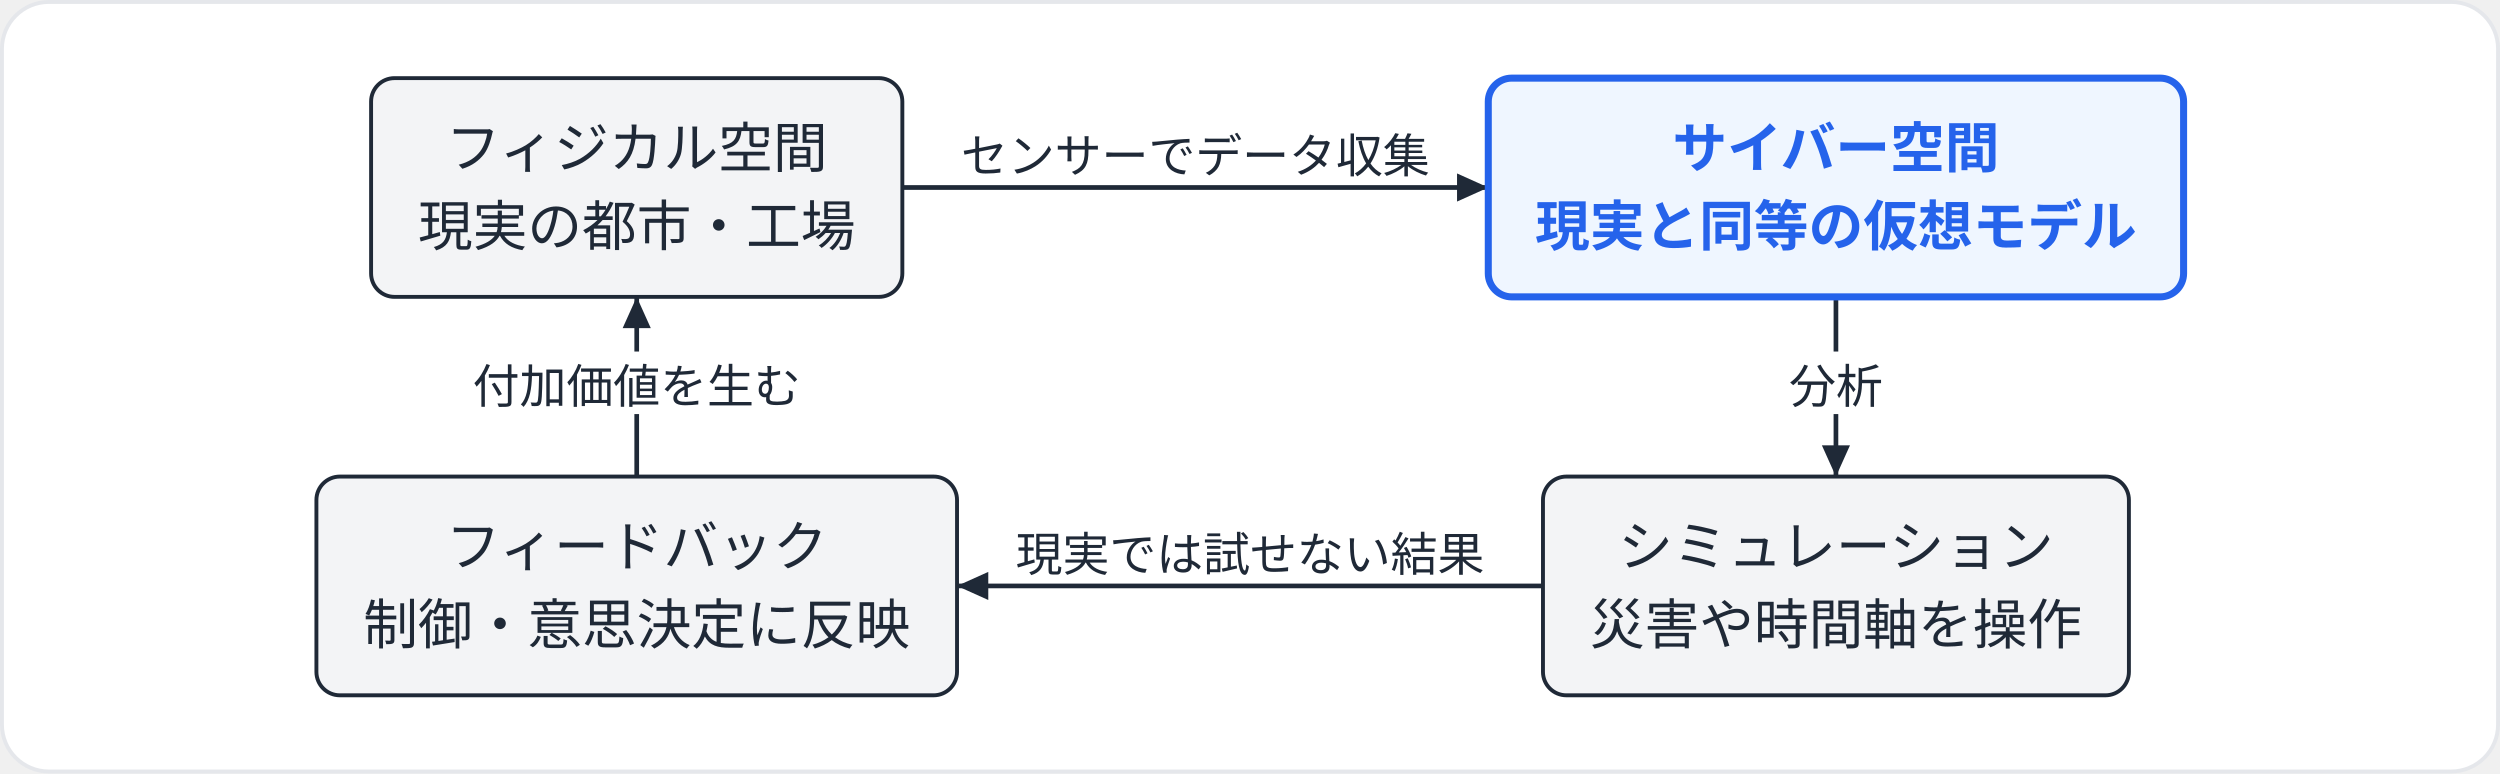
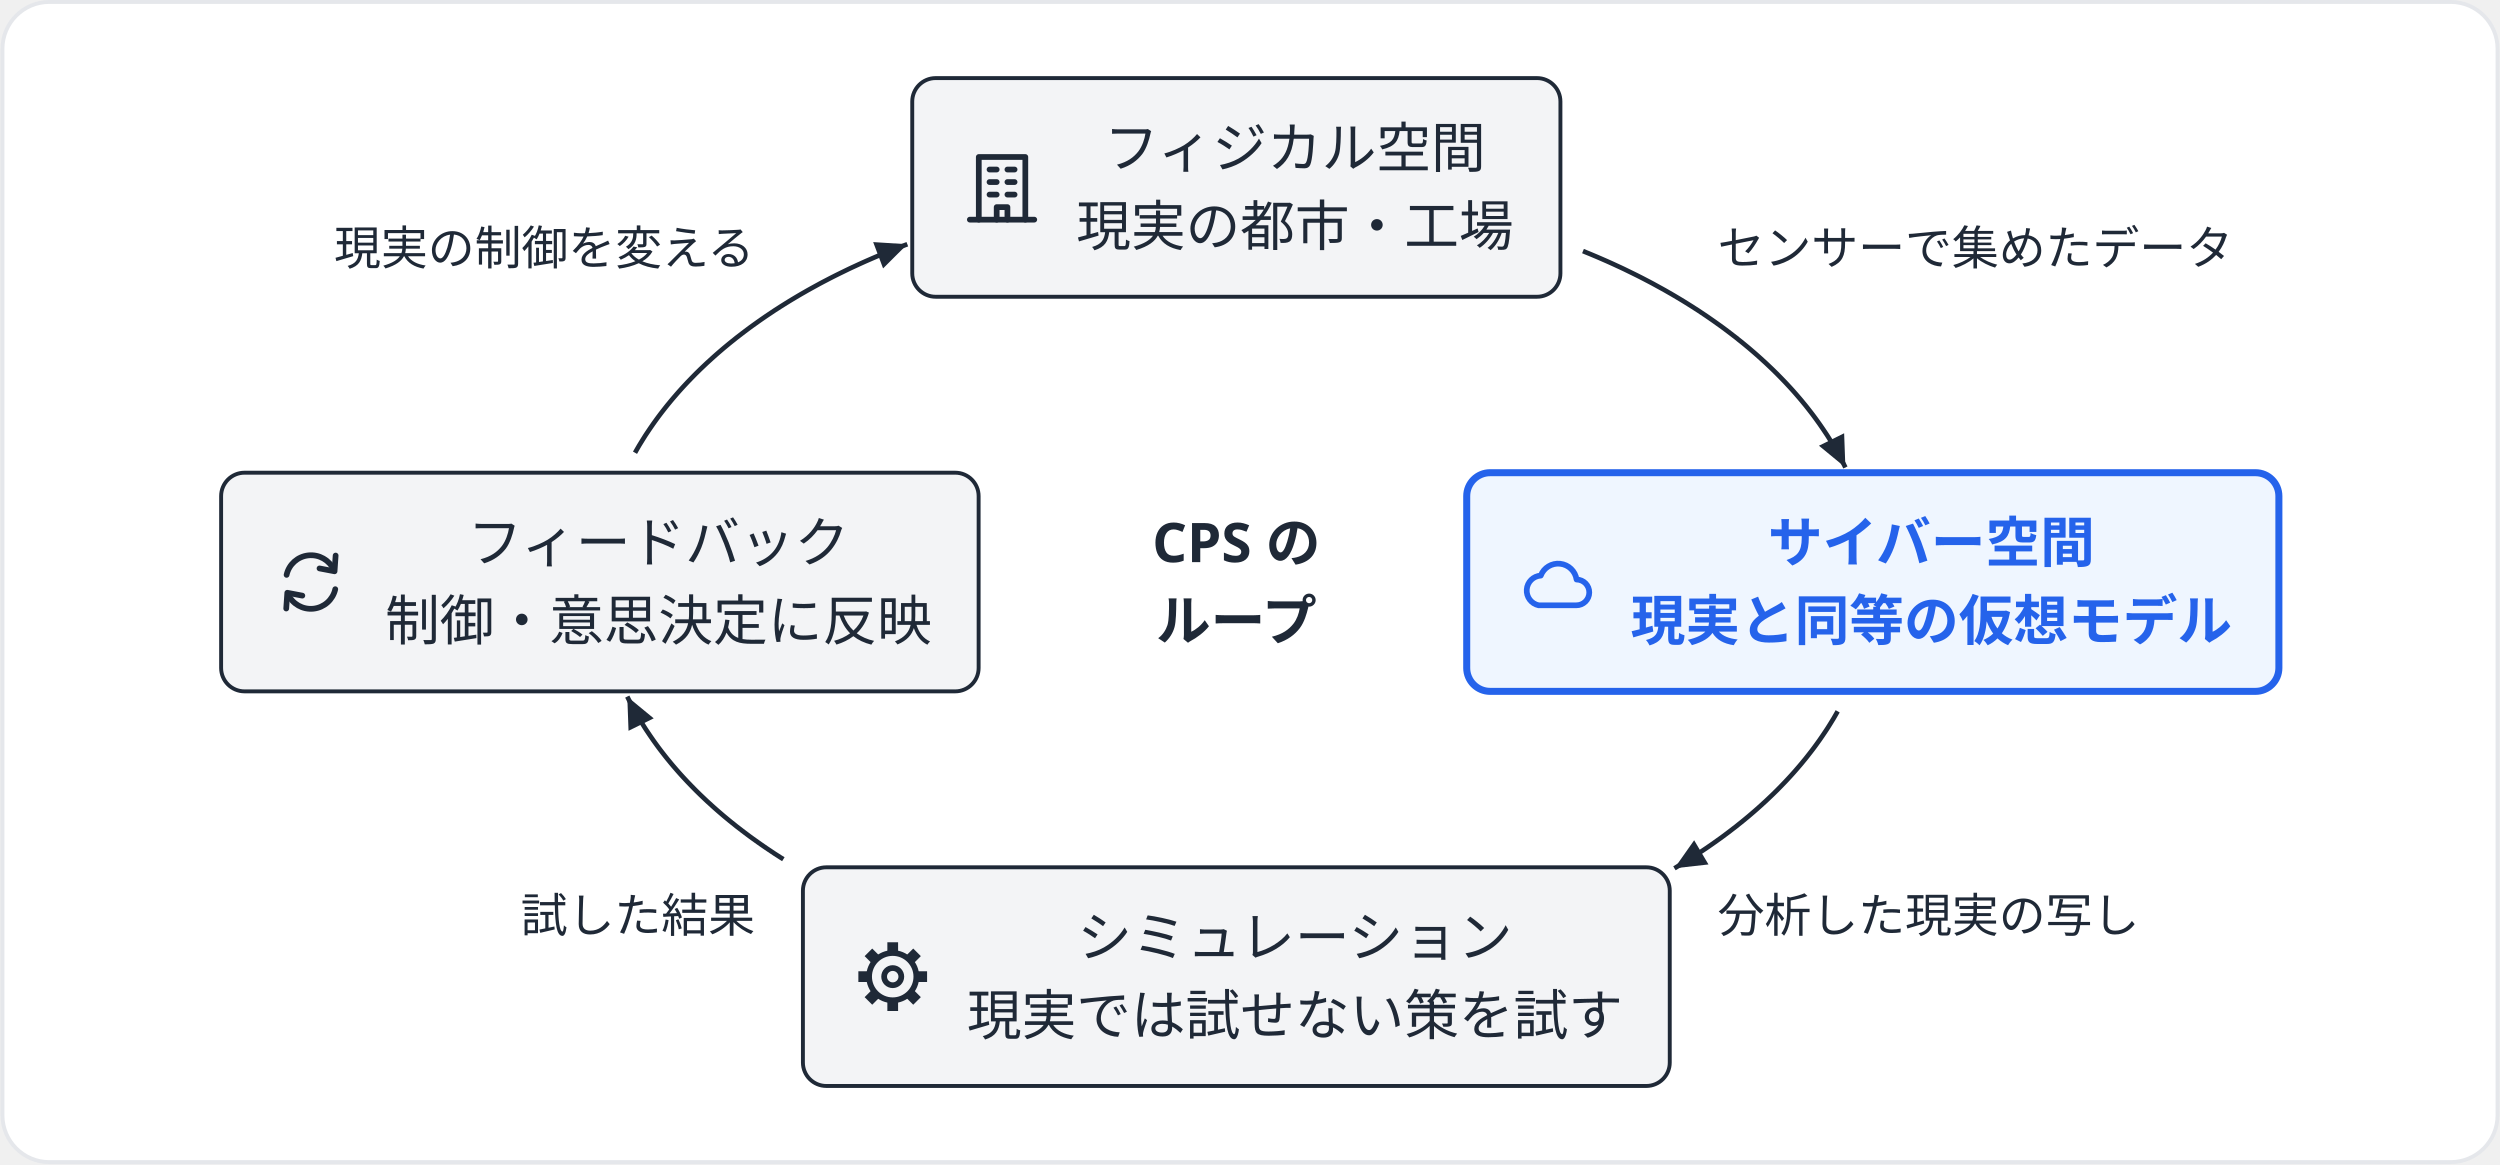
- <svg xmlns="http://www.w3.org/2000/svg" width="640" height="198" viewBox="0 0 640 198">
-   <rect x="0.5" y="0.5" width="639" height="197" rx="12" fill="#ffffff" stroke="#e5e7eb" stroke-width="1" />
-   <g transform="translate(81 20)">
-     <polyline points="150,28 300,28" fill="none" stroke="#1f2937" stroke-width="1.2" stroke-linejoin="round" />
-     <polygon points="300,28 292,31.6 292,24.4" fill="#1f2937" />
-     <polyline points="389,56 389,102" fill="none" stroke="#1f2937" stroke-width="1.2" stroke-linejoin="round" />
-     <polygon points="389,102 385.4,94 392.6,94" fill="#1f2937" />
-     <polyline points="314,130 164,130" fill="none" stroke="#1f2937" stroke-width="1.2" stroke-linejoin="round" />
-     <polygon points="164,130 172,126.4 172,133.6" fill="#1f2937" />
-     <polyline points="82,102 82,56" fill="none" stroke="#1f2937" stroke-width="1.2" stroke-linejoin="round" />
-     <polygon points="82,56 85.6,64 78.4,64" fill="#1f2937" />
-     <rect x="14" y="0" width="136" height="56" rx="6" fill="#f3f4f6" stroke="#1f2937" stroke-width="1" />
-     <text x="82" y="22.9" font-family="Hiragino Sans, Hiragino Kaku Gothic ProN, Noto Sans JP, Yu Gothic, Meiryo, sans-serif" font-size="14" fill="#1f2937" text-anchor="middle">フィジカル空間</text>
-     <text x="82" y="42.9" font-family="Hiragino Sans, Hiragino Kaku Gothic ProN, Noto Sans JP, Yu Gothic, Meiryo, sans-serif" font-size="14" fill="#1f2937" text-anchor="middle">現実の都市・工場</text>
-     <rect x="300" y="0" width="178" height="56" rx="6" fill="#eff6ff" stroke="#2563eb" stroke-width="1.8" />
-     <text x="389" y="22.9" font-family="Hiragino Sans, Hiragino Kaku Gothic ProN, Noto Sans JP, Yu Gothic, Meiryo, sans-serif" font-size="14" fill="#2563eb" text-anchor="middle" font-weight="600">サイバー空間</text>
-     <text x="389" y="42.9" font-family="Hiragino Sans, Hiragino Kaku Gothic ProN, Noto Sans JP, Yu Gothic, Meiryo, sans-serif" font-size="14" fill="#2563eb" text-anchor="middle" font-weight="600">現実と同等の仮想モデル</text>
-     <rect x="314" y="102" width="150" height="56" rx="6" fill="#f3f4f6" stroke="#1f2937" stroke-width="1" />
-     <text x="389" y="124.9" font-family="Hiragino Sans, Hiragino Kaku Gothic ProN, Noto Sans JP, Yu Gothic, Meiryo, sans-serif" font-size="14" fill="#1f2937" text-anchor="middle">シミュレーション</text>
-     <text x="389" y="144.9" font-family="Hiragino Sans, Hiragino Kaku Gothic ProN, Noto Sans JP, Yu Gothic, Meiryo, sans-serif" font-size="14" fill="#1f2937" text-anchor="middle">災害や時間軸を操作</text>
-     <rect x="0" y="102" width="164" height="56" rx="6" fill="#f3f4f6" stroke="#1f2937" stroke-width="1" />
-     <text x="82" y="124.9" font-family="Hiragino Sans, Hiragino Kaku Gothic ProN, Noto Sans JP, Yu Gothic, Meiryo, sans-serif" font-size="14" fill="#1f2937" text-anchor="middle">フィードバック</text>
-     <text x="82" y="144.9" font-family="Hiragino Sans, Hiragino Kaku Gothic ProN, Noto Sans JP, Yu Gothic, Meiryo, sans-serif" font-size="14" fill="#1f2937" text-anchor="middle">制御・意思決定に反映</text>
-     <rect x="161" y="11" width="128" height="16" rx="3" fill="#ffffff" />
-     <text x="225" y="24.2" font-family="Hiragino Sans, Hiragino Kaku Gothic ProN, Noto Sans JP, Yu Gothic, Meiryo, sans-serif" font-size="12" fill="#1f2937" text-anchor="middle">センサーでデータ収集</text>
-     <rect x="373" y="70" width="32" height="16" rx="3" fill="#ffffff" />
-     <text x="389" y="83.2" font-family="Hiragino Sans, Hiragino Kaku Gothic ProN, Noto Sans JP, Yu Gothic, Meiryo, sans-serif" font-size="12" fill="#1f2937" text-anchor="middle">分析</text>
-     <rect x="175" y="113" width="128" height="16" rx="3" fill="#ffffff" />
-     <text x="239" y="126.2" font-family="Hiragino Sans, Hiragino Kaku Gothic ProN, Noto Sans JP, Yu Gothic, Meiryo, sans-serif" font-size="12" fill="#1f2937" text-anchor="middle">現実では試せない結果</text>
-     <rect x="36" y="70" width="92" height="16" rx="3" fill="#ffffff" />
-     <text x="82" y="83.2" font-family="Hiragino Sans, Hiragino Kaku Gothic ProN, Noto Sans JP, Yu Gothic, Meiryo, sans-serif" font-size="12" fill="#1f2937" text-anchor="middle">付加価値を生む</text>
+ <svg xmlns="http://www.w3.org/2000/svg" width="640" height="298" viewBox="0 0 640 298.12">
+   <rect x="0.5" y="0.5" width="639" height="297.12" rx="12" fill="#ffffff" stroke="#e5e7eb" stroke-width="1" />
+   <g transform="translate(56.5 20)">
+     <g transform="translate(260 129.06)">
+       <polyline points="88.78,-84.76 89.67,-84.39 90.56,-84.03 91.44,-83.66 92.32,-83.29 93.2,-82.91 94.07,-82.53 94.94,-82.15 95.81,-81.76 96.67,-81.37 97.53,-80.97 98.38,-80.58 99.23,-80.18 100.07,-79.77 100.91,-79.36 101.75,-78.95 102.58,-78.54 103.41,-78.12 104.23,-77.7 105.05,-77.27 105.86,-76.85 106.67,-76.42 107.47,-75.98 108.27,-75.54 109.07,-75.1 109.86,-74.66 110.64,-74.21 111.43,-73.76 112.2,-73.31 112.97,-72.85 113.74,-72.39 114.5,-71.93 115.26,-71.46 116.01,-70.99 116.76,-70.52 117.5,-70.04 118.24,-69.57 118.97,-69.08 119.69,-68.6 120.42,-68.11 121.13,-67.62 121.84,-67.13 122.55,-66.63 123.25,-66.13 123.95,-65.63 124.64,-65.13 125.32,-64.62 126,-64.11 126.67,-63.6 127.34,-63.08 128.01,-62.57 128.66,-62.04 129.32,-61.52 129.96,-61 130.6,-60.47 131.24,-59.94 131.87,-59.4 132.49,-58.87 133.11,-58.33 133.73,-57.78 134.33,-57.24 134.93,-56.69 135.53,-56.15 136.12,-55.59 136.7,-55.04 137.28,-54.49 137.85,-53.93 138.42,-53.37 138.98,-52.8 139.53,-52.24 140.08,-51.67 140.63,-51.1 141.16,-50.53 141.69,-49.96 142.22,-49.38 142.74,-48.8 143.25,-48.22 143.75,-47.64 144.25,-47.06 144.75,-46.47 145.23,-45.88 145.72,-45.29 146.19,-44.7 146.66,-44.1 147.12,-43.51 147.58,-42.91 148.03,-42.31 148.47,-41.71 148.91,-41.1 149.34,-40.5 149.76,-39.89 150.18,-39.28 150.59,-38.67 151,-38.06 151.4,-37.45 151.79,-36.83 152.17,-36.22 152.55,-35.6 152.93,-34.98 153.29,-34.36 153.65,-33.73 154,-33.11 154.35,-32.48 154.69,-31.86 155.02,-31.23 155.35,-30.6 155.67,-29.97 155.98,-29.34" fill="none" stroke="#1f2937" stroke-width="1.2" stroke-linejoin="round" />
+       <polygon points="155.98,-29.34 149.21,-34.91 155.66,-38.1" fill="#1f2937" />
+       <polyline points="154,33.11 153.65,33.73 153.29,34.36 152.93,34.98 152.55,35.6 152.17,36.22 151.79,36.83 151.4,37.45 151,38.06 150.59,38.67 150.18,39.28 149.76,39.89 149.34,40.5 148.91,41.1 148.47,41.71 148.03,42.31 147.58,42.91 147.12,43.51 146.66,44.1 146.19,44.7 145.72,45.29 145.23,45.88 144.75,46.47 144.25,47.06 143.75,47.64 143.25,48.22 142.74,48.8 142.22,49.38 141.69,49.96 141.16,50.53 140.63,51.1 140.08,51.67 139.53,52.24 138.98,52.8 138.42,53.37 137.85,53.93 137.28,54.49 136.7,55.04 136.12,55.59 135.53,56.15 134.93,56.69 134.33,57.24 133.73,57.78 133.11,58.33 132.49,58.87 131.87,59.4 131.24,59.94 130.6,60.47 129.96,61 129.32,61.52 128.66,62.04 128.01,62.57 127.34,63.08 126.67,63.6 126,64.11 125.32,64.62 124.64,65.13 123.95,65.63 123.25,66.13 122.55,66.63 121.84,67.13 121.13,67.62 120.42,68.11 119.69,68.6 118.97,69.08 118.24,69.57 117.5,70.04 116.76,70.52 116.01,70.99 115.26,71.46 114.5,71.93 113.74,72.39 112.97,72.85 112.2,73.31" fill="none" stroke="#1f2937" stroke-width="1.2" stroke-linejoin="round" />
+       <polygon points="112.2,73.31 117.25,66.13 120.92,72.33" fill="#1f2937" />
+       <polyline points="-116.01,70.99 -116.76,70.52 -117.5,70.04 -118.24,69.57 -118.97,69.08 -119.69,68.6 -120.42,68.11 -121.13,67.62 -121.84,67.13 -122.55,66.63 -123.25,66.13 -123.95,65.63 -124.64,65.13 -125.32,64.62 -126,64.11 -126.67,63.6 -127.34,63.08 -128.01,62.57 -128.66,62.04 -129.32,61.52 -129.96,61 -130.6,60.47 -131.24,59.94 -131.87,59.4 -132.49,58.87 -133.11,58.33 -133.73,57.78 -134.33,57.24 -134.93,56.69 -135.53,56.15 -136.12,55.59 -136.7,55.04 -137.28,54.49 -137.85,53.93 -138.42,53.37 -138.98,52.8 -139.53,52.24 -140.08,51.67 -140.63,51.1 -141.16,50.53 -141.69,49.96 -142.22,49.38 -142.74,48.8 -143.25,48.22 -143.75,47.64 -144.25,47.06 -144.75,46.47 -145.23,45.88 -145.72,45.29 -146.19,44.7 -146.66,44.1 -147.12,43.51 -147.58,42.91 -148.03,42.31 -148.47,41.71 -148.91,41.1 -149.34,40.5 -149.76,39.89 -150.18,39.28 -150.59,38.67 -151,38.06 -151.4,37.45 -151.79,36.83 -152.17,36.22 -152.55,35.6 -152.93,34.98 -153.29,34.36 -153.65,33.73 -154,33.11 -154.35,32.48 -154.69,31.86 -155.02,31.23 -155.35,30.6 -155.67,29.97 -155.98,29.34" fill="none" stroke="#1f2937" stroke-width="1.2" stroke-linejoin="round" />
+       <polygon points="-155.98,29.34 -149.21,34.91 -155.66,38.1" fill="#1f2937" />
+       <polyline points="-154,-33.11 -153.65,-33.73 -153.29,-34.36 -152.93,-34.98 -152.55,-35.6 -152.17,-36.22 -151.79,-36.83 -151.4,-37.45 -151,-38.06 -150.59,-38.67 -150.18,-39.28 -149.76,-39.89 -149.34,-40.5 -148.91,-41.1 -148.47,-41.71 -148.03,-42.31 -147.58,-42.91 -147.12,-43.51 -146.66,-44.1 -146.19,-44.7 -145.72,-45.29 -145.23,-45.88 -144.75,-46.47 -144.25,-47.06 -143.75,-47.64 -143.25,-48.22 -142.74,-48.8 -142.22,-49.38 -141.69,-49.96 -141.16,-50.53 -140.63,-51.1 -140.08,-51.67 -139.53,-52.24 -138.98,-52.8 -138.42,-53.37 -137.85,-53.93 -137.28,-54.49 -136.7,-55.04 -136.12,-55.59 -135.53,-56.15 -134.93,-56.69 -134.33,-57.24 -133.73,-57.78 -133.11,-58.33 -132.49,-58.87 -131.87,-59.4 -131.24,-59.94 -130.6,-60.47 -129.96,-61 -129.32,-61.52 -128.66,-62.04 -128.01,-62.57 -127.34,-63.08 -126.67,-63.6 -126,-64.11 -125.32,-64.62 -124.64,-65.13 -123.95,-65.63 -123.25,-66.13 -122.55,-66.63 -121.84,-67.13 -121.13,-67.62 -120.42,-68.11 -119.69,-68.6 -118.97,-69.08 -118.24,-69.57 -117.5,-70.04 -116.76,-70.52 -116.01,-70.99 -115.26,-71.46 -114.5,-71.93 -113.74,-72.39 -112.97,-72.85 -112.2,-73.31 -111.43,-73.76 -110.64,-74.21 -109.86,-74.66 -109.07,-75.1 -108.27,-75.54 -107.47,-75.98 -106.67,-76.42 -105.86,-76.85 -105.05,-77.27 -104.23,-77.7 -103.41,-78.12 -102.58,-78.54 -101.75,-78.95 -100.91,-79.36 -100.07,-79.77 -99.23,-80.18 -98.38,-80.58 -97.53,-80.97 -96.67,-81.37 -95.81,-81.76 -94.94,-82.15 -94.07,-82.53 -93.2,-82.91 -92.32,-83.29 -91.44,-83.66 -90.56,-84.03 -89.67,-84.39 -88.78,-84.76 -87.88,-85.11 -86.98,-85.47 -86.08,-85.82 -85.17,-86.17 -84.26,-86.51" fill="none" stroke="#1f2937" stroke-width="1.2" stroke-linejoin="round" />
+       <polygon points="-84.26,-86.51 -90.47,-80.32 -93.01,-87.06" fill="#1f2937" />
+       <rect x="-83" y="-129.06" width="166" height="56" rx="6" fill="#f3f4f6" stroke="#1f2937" stroke-width="1" />
+       <g transform="translate(-71 -112.06) scale(0.9167)" fill="none" stroke="#1f2937" stroke-width="1.6" stroke-linecap="round" stroke-linejoin="round">
+         <path d="M5.5 21 V3.5 H18.5 V21" />
+         <path d="M3 21 H21" />
+         <path d="M8.5 7 H10.5 M13.5 7 H15.5 M8.5 10.5 H10.5 M13.5 10.5 H15.5 M8.5 14 H10.5 M13.5 14 H15.5" />
+         <path d="M10.5 21 V17.5 H13.5 V21" />
+       </g>
+       <text x="15" y="-106.16" font-family="Hiragino Sans, Hiragino Kaku Gothic ProN, Noto Sans JP, Yu Gothic, Meiryo, sans-serif" font-size="14" fill="#1f2937" text-anchor="middle">フィジカル空間</text>
+       <text x="15" y="-86.16" font-family="Hiragino Sans, Hiragino Kaku Gothic ProN, Noto Sans JP, Yu Gothic, Meiryo, sans-serif" font-size="14" fill="#1f2937" text-anchor="middle">現実の都市・工場</text>
+       <rect x="59" y="-28" width="208" height="56" rx="6" fill="#eff6ff" stroke="#2563eb" stroke-width="1.8" />
+       <g transform="translate(71 -11) scale(0.9167)" fill="none" stroke="#2563eb" stroke-width="1.6" stroke-linecap="round" stroke-linejoin="round">
+         <path d="M7 18.5 H17.5 A3.6 3.6 0 0 0 17.6 11.3 A5.2 5.2 0 0 0 7.6 10.2 A4.2 4.2 0 0 0 7 18.5 Z" />
+       </g>
+       <text x="178" y="-5.1" font-family="Hiragino Sans, Hiragino Kaku Gothic ProN, Noto Sans JP, Yu Gothic, Meiryo, sans-serif" font-size="14" fill="#2563eb" text-anchor="middle" font-weight="600">サイバー空間</text>
+       <text x="178" y="14.9" font-family="Hiragino Sans, Hiragino Kaku Gothic ProN, Noto Sans JP, Yu Gothic, Meiryo, sans-serif" font-size="14" fill="#2563eb" text-anchor="middle" font-weight="600">現実と同等の仮想モデル</text>
+       <rect x="-111" y="73.06" width="222" height="56" rx="6" fill="#f3f4f6" stroke="#1f2937" stroke-width="1" />
+       <g transform="translate(-99 90.06) scale(0.9167)" fill="none" stroke="#1f2937" stroke-width="1.6" stroke-linecap="round" stroke-linejoin="round">
+         <circle cx="12" cy="12" r="6.6" />
+         <circle cx="12" cy="12" r="2.4" />
+         <path d="M 18.6 12 L 21.6 12 M 16.67 16.67 L 18.79 18.79 M 12 18.6 L 12 21.6 M 7.33 16.67 L 5.21 18.79 M 5.4 12 L 2.4 12 M 7.33 7.33 L 5.21 5.21 M 12 5.4 L 12 2.4 M 16.67 7.33 L 18.79 5.21" stroke-width="3" stroke-linecap="butt" />
+       </g>
+       <text x="15" y="95.96" font-family="Hiragino Sans, Hiragino Kaku Gothic ProN, Noto Sans JP, Yu Gothic, Meiryo, sans-serif" font-size="14" fill="#1f2937" text-anchor="middle">シミュレーション</text>
+       <text x="15" y="115.96" font-family="Hiragino Sans, Hiragino Kaku Gothic ProN, Noto Sans JP, Yu Gothic, Meiryo, sans-serif" font-size="14" fill="#1f2937" text-anchor="middle">現実では試せない策を試す</text>
+       <rect x="-260" y="-28" width="194" height="56" rx="6" fill="#f3f4f6" stroke="#1f2937" stroke-width="1" />
+       <g transform="translate(-248 -11) scale(0.9167)" fill="none" stroke="#1f2937" stroke-width="1.6" stroke-linecap="round" stroke-linejoin="round">
+         <path d="M5.2 10 A7 7 0 0 1 18.4 8.6" />
+         <path d="M18.9 4.6 L18.6 9 L14.4 8.2" />
+         <path d="M18.8 14 A7 7 0 0 1 5.6 15.4" />
+         <path d="M5.1 19.4 L5.4 15 L9.6 15.8" />
+       </g>
+       <text x="-148" y="-5.1" font-family="Hiragino Sans, Hiragino Kaku Gothic ProN, Noto Sans JP, Yu Gothic, Meiryo, sans-serif" font-size="14" fill="#1f2937" text-anchor="middle">フィードバック</text>
+       <text x="-148" y="14.9" font-family="Hiragino Sans, Hiragino Kaku Gothic ProN, Noto Sans JP, Yu Gothic, Meiryo, sans-serif" font-size="14" fill="#1f2937" text-anchor="middle">制御・意思決定に反映</text>
+       <text x="189.26" y="-81.26" font-family="Hiragino Sans, Hiragino Kaku Gothic ProN, Noto Sans JP, Yu Gothic, Meiryo, sans-serif" font-size="12" fill="#1f2937" text-anchor="middle">センサーで集めたデータ</text>
+       <text x="177.26" y="89.66" font-family="Hiragino Sans, Hiragino Kaku Gothic ProN, Noto Sans JP, Yu Gothic, Meiryo, sans-serif" font-size="12" fill="#1f2937" text-anchor="middle">分析した現実の写し</text>
+       <text x="-153.26" y="89.66" font-family="Hiragino Sans, Hiragino Kaku Gothic ProN, Noto Sans JP, Yu Gothic, Meiryo, sans-serif" font-size="12" fill="#1f2937" text-anchor="middle">試した結果</text>
+       <text x="-177.26" y="-81.26" font-family="Hiragino Sans, Hiragino Kaku Gothic ProN, Noto Sans JP, Yu Gothic, Meiryo, sans-serif" font-size="12" fill="#1f2937" text-anchor="middle">現実の制御を変える</text>
+       <text x="0" y="-5.1" font-family="Hiragino Sans, Hiragino Kaku Gothic ProN, Noto Sans JP, Yu Gothic, Meiryo, sans-serif" font-size="14" fill="#1f2937" text-anchor="middle" font-weight="600">CPS の</text>
+       <text x="0" y="14.9" font-family="Hiragino Sans, Hiragino Kaku Gothic ProN, Noto Sans JP, Yu Gothic, Meiryo, sans-serif" font-size="14" fill="#1f2937" text-anchor="middle" font-weight="600">ループ</text>
+     </g>
  </g>
</svg>
